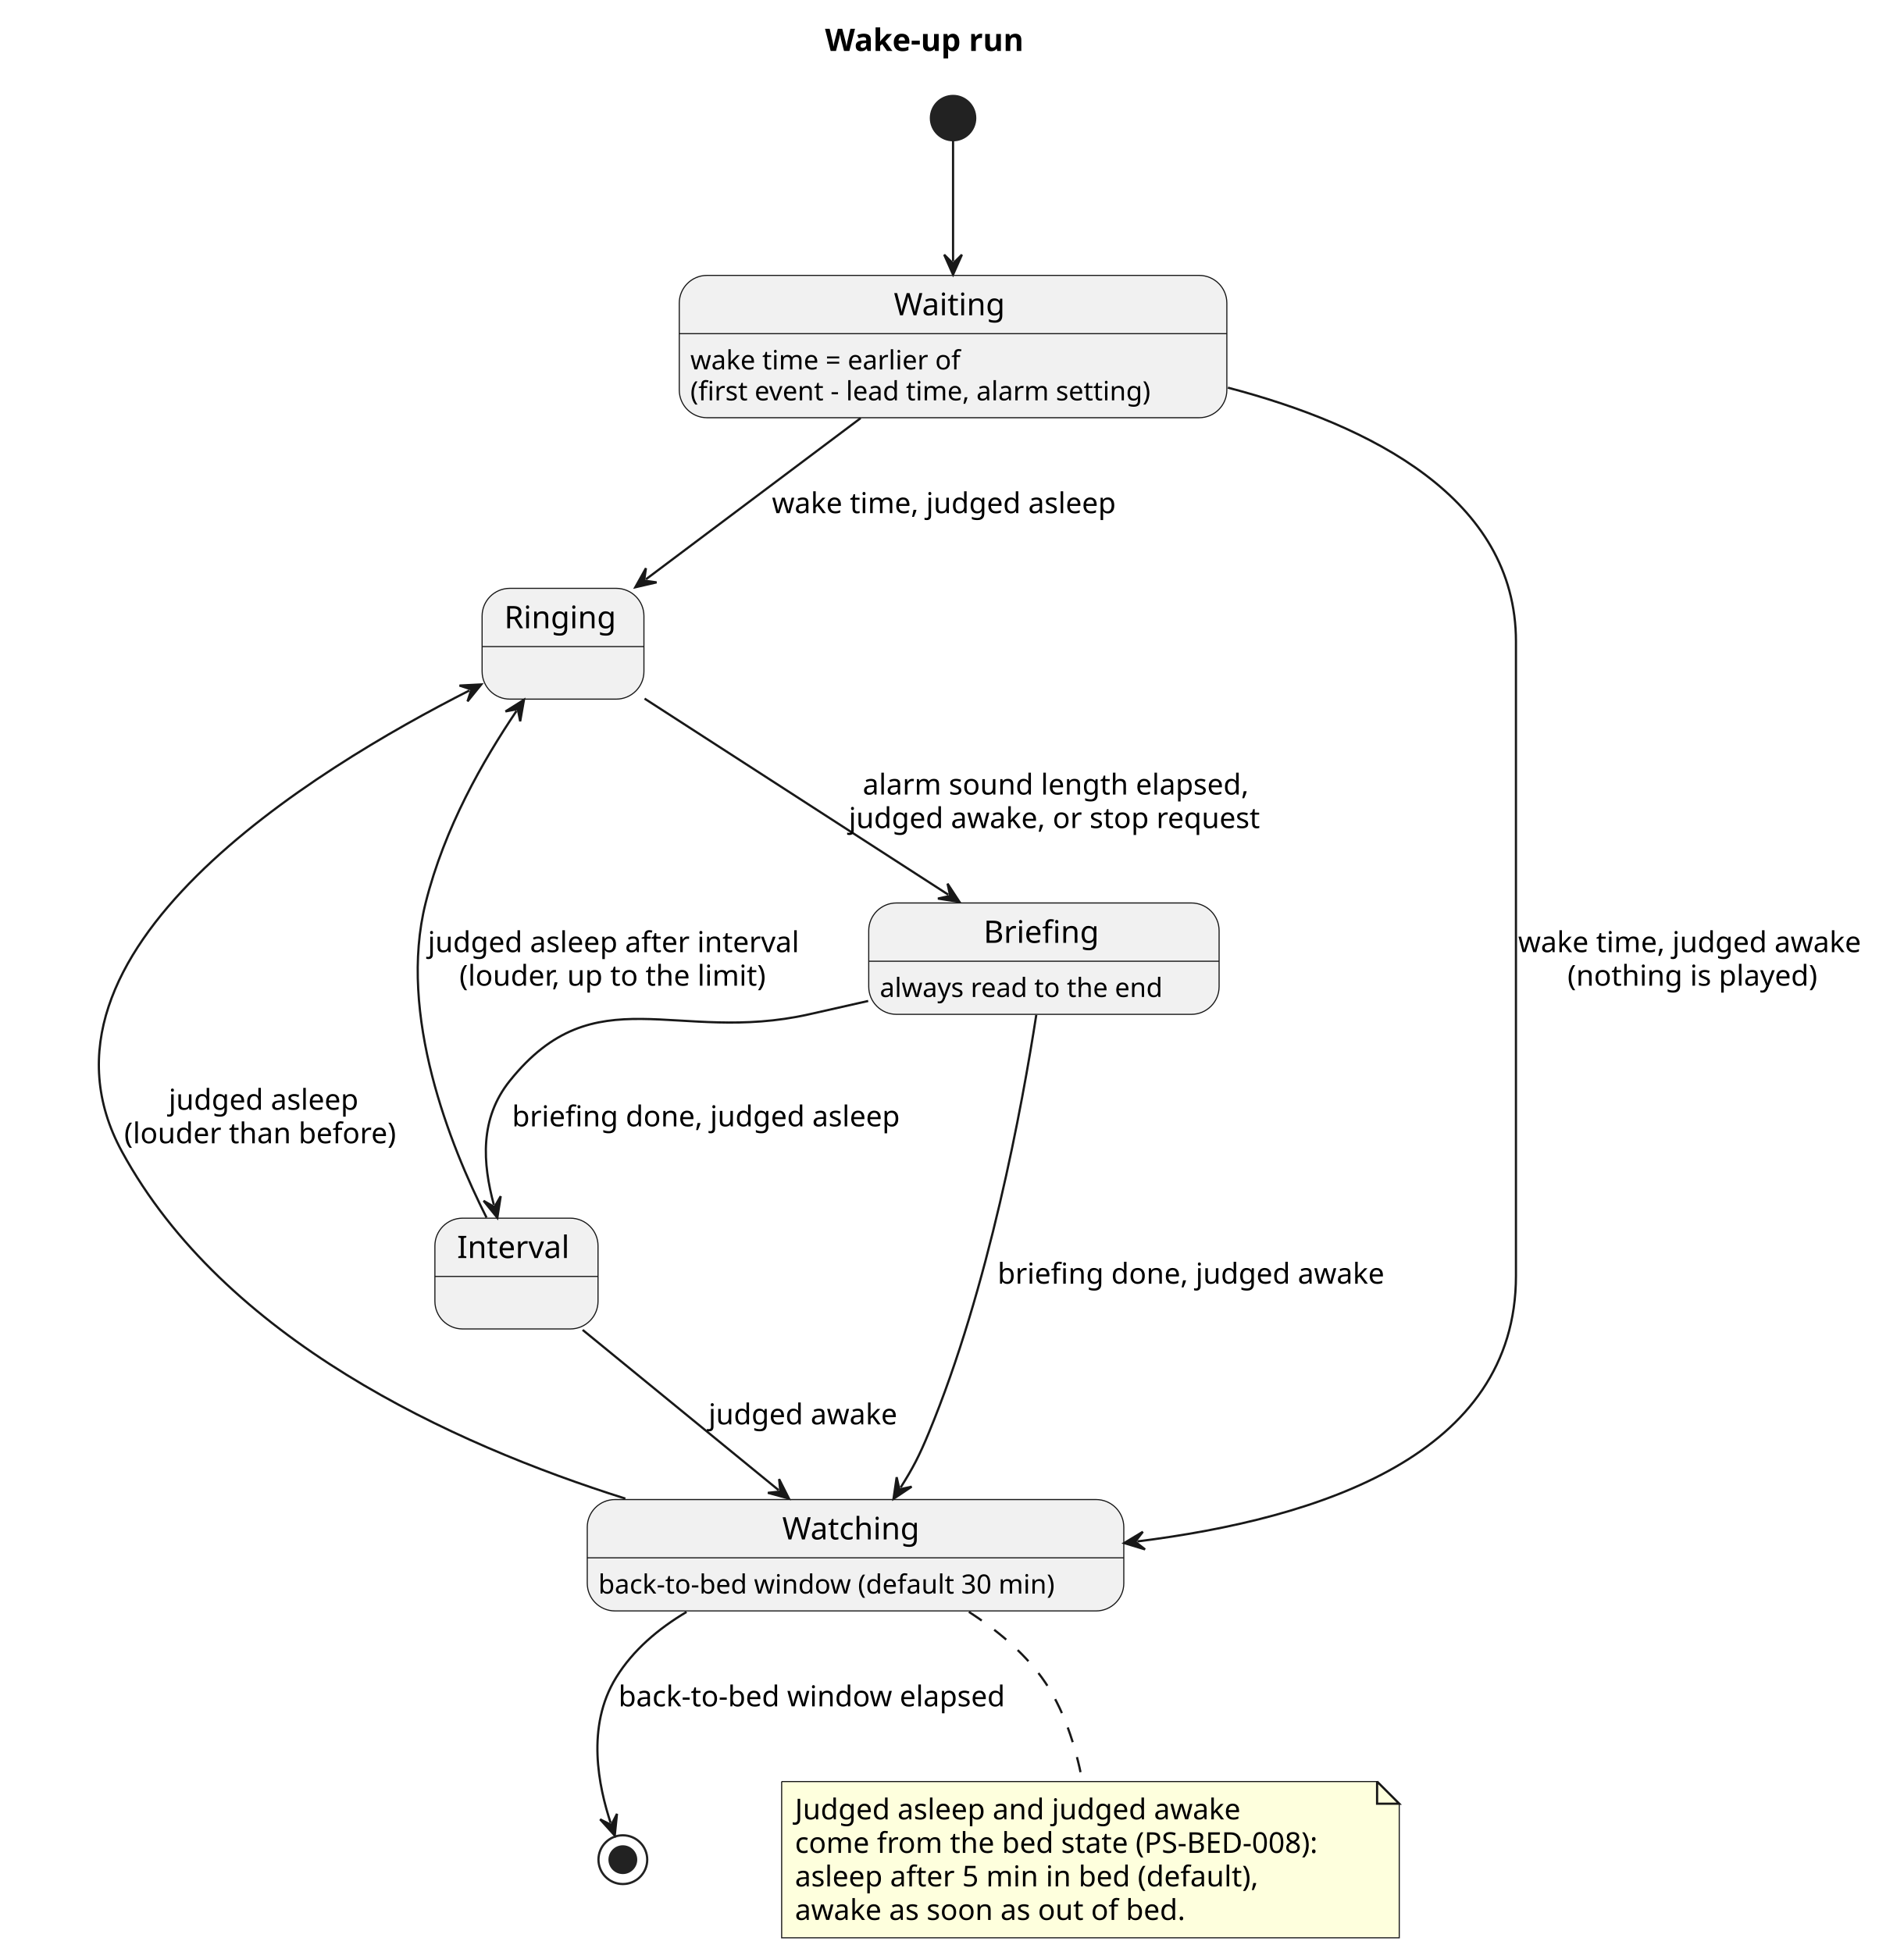
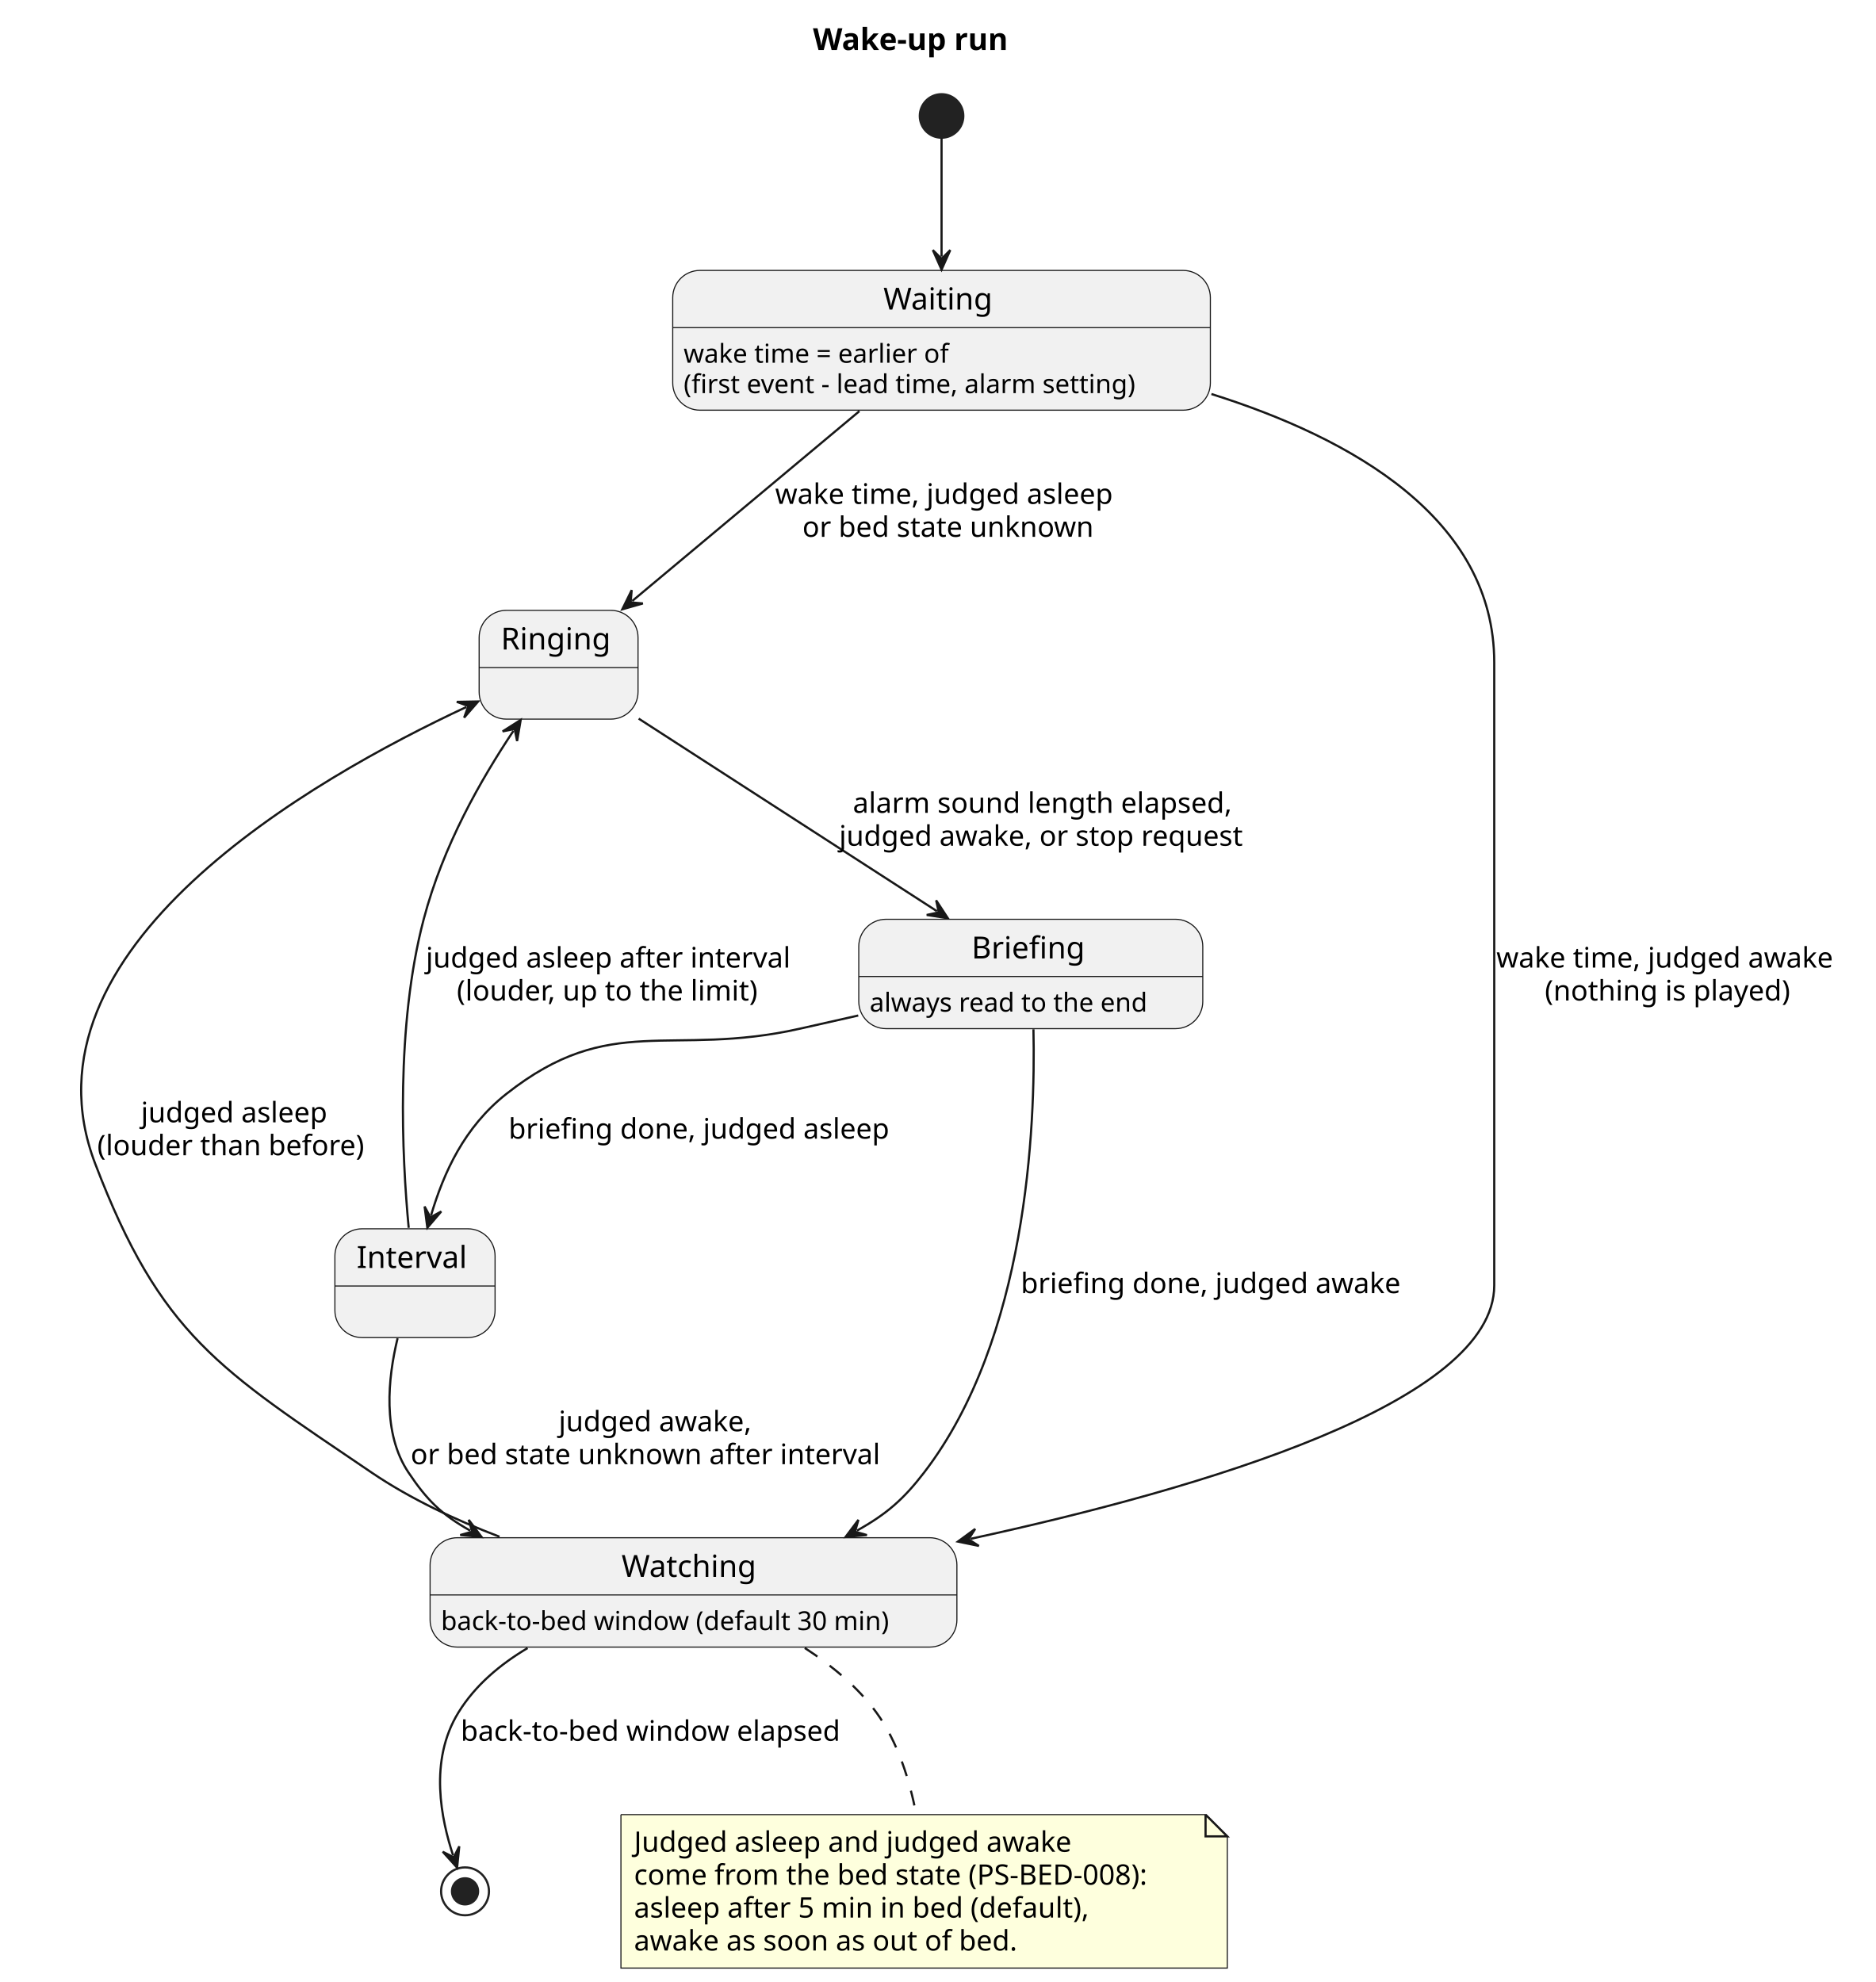
- <svg xmlns="http://www.w3.org/2000/svg" contentStyleType="text/css" data-diagram-type="STATE" height="881px" preserveAspectRatio="none" style="width:859px;height:881px;background:#FFFFFF;" version="1.1" viewBox="0 0 859 881" width="859px" zoomAndPan="magnify">
+ <svg xmlns="http://www.w3.org/2000/svg" contentStyleType="text/css" data-diagram-type="STATE" height="911px" preserveAspectRatio="none" style="width:862px;height:911px;background:#FFFFFF;" version="1.1" viewBox="0 0 862 911" width="862px" zoomAndPan="magnify">
  <defs />
  <g>
    <g class="title" data-source-line="1">
-       <text fill="#000000" font-family="sans-serif" font-size="14" font-weight="bold" lengthAdjust="spacing" textLength="101.206" x="372.283" y="22.995">Wake-up run</text>
+       <text fill="#000000" font-family="sans-serif" font-size="14" font-weight="bold" lengthAdjust="spacing" textLength="101.206" x="373.618" y="22.995">Wake-up run</text>
    </g>
-     <ellipse cx="430.05" cy="53.297" fill="#222222" rx="10" ry="10" style="stroke:#222222;stroke-width:1;" />
+     <ellipse cx="432.72" cy="53.297" fill="#222222" rx="10" ry="10" style="stroke:#222222;stroke-width:1;" />
    <g id="Waiting">
-       <rect fill="#F1F1F1" height="64.234" rx="12.5" ry="12.5" style="stroke:#181818;stroke-width:0.5;" width="247.086" x="306.51" y="124.297" />
-       <line style="stroke:#181818;stroke-width:0.5;" x1="306.51" x2="553.596" y1="150.594" y2="150.594" />
-       <text fill="#000000" font-family="sans-serif" font-size="14" lengthAdjust="spacing" textLength="53.45" x="403.328" y="142.292">Waiting</text>
-       <text fill="#000000" font-family="sans-serif" font-size="12" lengthAdjust="spacing" textLength="134.144" x="311.51" y="166.732">wake time = earlier of</text>
-       <text fill="#000000" font-family="sans-serif" font-size="12" lengthAdjust="spacing" textLength="227.086" x="311.51" y="180.701">(first event - lead time, alarm setting)</text>
+       <rect fill="#F1F1F1" height="64.234" rx="12.5" ry="12.5" style="stroke:#181818;stroke-width:0.5;" width="247.086" x="309.17" y="124.297" />
+       <line style="stroke:#181818;stroke-width:0.5;" x1="309.17" x2="556.256" y1="150.594" y2="150.594" />
+       <text fill="#000000" font-family="sans-serif" font-size="14" lengthAdjust="spacing" textLength="53.45" x="405.988" y="142.292">Waiting</text>
+       <text fill="#000000" font-family="sans-serif" font-size="12" lengthAdjust="spacing" textLength="134.144" x="314.17" y="166.732">wake time = earlier of</text>
+       <text fill="#000000" font-family="sans-serif" font-size="12" lengthAdjust="spacing" textLength="227.086" x="314.17" y="180.701">(first event - lead time, alarm setting)</text>
    </g>
    <g id="Ringing">
-       <rect fill="#F1F1F1" height="50" rx="12.5" ry="12.5" style="stroke:#181818;stroke-width:0.5;" width="73.026" x="217.54" y="265.537" />
-       <line style="stroke:#181818;stroke-width:0.5;" x1="217.54" x2="290.566" y1="291.834" y2="291.834" />
-       <text fill="#000000" font-family="sans-serif" font-size="14" lengthAdjust="spacing" textLength="53.026" x="227.54" y="283.532">Ringing</text>
+       <rect fill="#F1F1F1" height="50" rx="12.5" ry="12.5" style="stroke:#181818;stroke-width:0.5;" width="73.026" x="220.2" y="280.537" />
+       <line style="stroke:#181818;stroke-width:0.5;" x1="220.2" x2="293.226" y1="306.834" y2="306.834" />
+       <text fill="#000000" font-family="sans-serif" font-size="14" lengthAdjust="spacing" textLength="53.026" x="230.2" y="298.532">Ringing</text>
    </g>
    <g id="Watching">
-       <rect fill="#F1F1F1" height="50.266" rx="12.5" ry="12.5" style="stroke:#181818;stroke-width:0.5;" width="242.111" x="264.99" y="676.797" />
-       <line style="stroke:#181818;stroke-width:0.5;" x1="264.99" x2="507.101" y1="703.094" y2="703.094" />
-       <text fill="#000000" font-family="sans-serif" font-size="14" lengthAdjust="spacing" textLength="66.131" x="352.98" y="694.792">Watching</text>
-       <text fill="#000000" font-family="sans-serif" font-size="12" lengthAdjust="spacing" textLength="222.111" x="269.99" y="719.232">back-to-bed window (default 30 min)</text>
+       <rect fill="#F1F1F1" height="50.266" rx="12.5" ry="12.5" style="stroke:#181818;stroke-width:0.5;" width="242.111" x="197.66" y="706.797" />
+       <line style="stroke:#181818;stroke-width:0.5;" x1="197.66" x2="439.771" y1="733.094" y2="733.094" />
+       <text fill="#000000" font-family="sans-serif" font-size="14" lengthAdjust="spacing" textLength="66.131" x="285.65" y="724.792">Watching</text>
+       <text fill="#000000" font-family="sans-serif" font-size="12" lengthAdjust="spacing" textLength="222.111" x="202.66" y="749.232">back-to-bed window (default 30 min)</text>
    </g>
    <g id="Briefing">
-       <rect fill="#F1F1F1" height="50.266" rx="12.5" ry="12.5" style="stroke:#181818;stroke-width:0.5;" width="158.1" x="392" y="407.537" />
-       <line style="stroke:#181818;stroke-width:0.5;" x1="392" x2="550.1" y1="433.834" y2="433.834" />
-       <text fill="#000000" font-family="sans-serif" font-size="14" lengthAdjust="spacing" textLength="54.441" x="443.829" y="425.532">Briefing</text>
-       <text fill="#000000" font-family="sans-serif" font-size="12" lengthAdjust="spacing" textLength="138.1" x="397" y="449.972">always read to the end</text>
+       <rect fill="#F1F1F1" height="50.266" rx="12.5" ry="12.5" style="stroke:#181818;stroke-width:0.5;" width="158.1" x="394.67" y="422.537" />
+       <line style="stroke:#181818;stroke-width:0.5;" x1="394.67" x2="552.77" y1="448.834" y2="448.834" />
+       <text fill="#000000" font-family="sans-serif" font-size="14" lengthAdjust="spacing" textLength="54.441" x="446.499" y="440.532">Briefing</text>
+       <text fill="#000000" font-family="sans-serif" font-size="12" lengthAdjust="spacing" textLength="138.1" x="399.67" y="464.972">always read to the end</text>
    </g>
    <g id="Interval">
-       <rect fill="#F1F1F1" height="50" rx="12.5" ry="12.5" style="stroke:#181818;stroke-width:0.5;" width="73.614" x="196.24" y="549.797" />
-       <line style="stroke:#181818;stroke-width:0.5;" x1="196.24" x2="269.854" y1="576.094" y2="576.094" />
-       <text fill="#000000" font-family="sans-serif" font-size="14" lengthAdjust="spacing" textLength="53.614" x="206.24" y="567.792">Interval</text>
+       <rect fill="#F1F1F1" height="50" rx="12.5" ry="12.5" style="stroke:#181818;stroke-width:0.5;" width="73.614" x="153.91" y="564.797" />
+       <line style="stroke:#181818;stroke-width:0.5;" x1="153.91" x2="227.524" y1="591.094" y2="591.094" />
+       <text fill="#000000" font-family="sans-serif" font-size="14" lengthAdjust="spacing" textLength="53.614" x="163.91" y="582.792">Interval</text>
    </g>
-     <ellipse cx="281.05" cy="839.327" fill="none" rx="11" ry="11" style="stroke:#222222;stroke-width:1;" />
-     <ellipse cx="281.05" cy="839.327" fill="#222222" rx="6" ry="6" style="stroke:#222222;stroke-width:1;" />
+     <ellipse cx="213.72" cy="869.327" fill="none" rx="11" ry="11" style="stroke:#222222;stroke-width:1;" />
+     <ellipse cx="213.72" cy="869.327" fill="#222222" rx="6" ry="6" style="stroke:#222222;stroke-width:1;" />
    <g class="entity" data-entity="GMN2" data-source-line="19" data-uid="ent0003" id="entity_GMN2">
-       <path d="M352.71,804.067 L352.71,874.598 L631.393,874.598 L631.393,814.067 L621.393,804.067 L352.71,804.067" fill="#FEFFDD" style="stroke:#181818;stroke-width:0.5;" />
-       <path d="M621.393,804.067 L621.393,814.067 L631.393,814.067 L621.393,804.067" fill="#FEFFDD" style="stroke:#181818;stroke-width:1;" />
-       <text fill="#000000" font-family="sans-serif" font-size="13" lengthAdjust="spacing" textLength="215.109" x="358.71" y="821.134">Judged asleep and judged awake</text>
-       <text fill="#000000" font-family="sans-serif" font-size="13" lengthAdjust="spacing" textLength="257.683" x="358.71" y="836.267">come from the bed state (PS-BED-008):</text>
-       <text fill="#000000" font-family="sans-serif" font-size="13" lengthAdjust="spacing" textLength="227.532" x="358.71" y="851.399">asleep after 5 min in bed (default),</text>
-       <text fill="#000000" font-family="sans-serif" font-size="13" lengthAdjust="spacing" textLength="189.738" x="358.71" y="866.532">awake as soon as out of bed.</text>
+       <path d="M285.37,834.067 L285.37,904.598 L564.053,904.598 L564.053,844.067 L554.053,834.067 L285.37,834.067" fill="#FEFFDD" style="stroke:#181818;stroke-width:0.5;" />
+       <path d="M554.053,834.067 L554.053,844.067 L564.053,844.067 L554.053,834.067" fill="#FEFFDD" style="stroke:#181818;stroke-width:1;" />
+       <text fill="#000000" font-family="sans-serif" font-size="13" lengthAdjust="spacing" textLength="215.109" x="291.37" y="851.134">Judged asleep and judged awake</text>
+       <text fill="#000000" font-family="sans-serif" font-size="13" lengthAdjust="spacing" textLength="257.683" x="291.37" y="866.267">come from the bed state (PS-BED-008):</text>
+       <text fill="#000000" font-family="sans-serif" font-size="13" lengthAdjust="spacing" textLength="227.532" x="291.37" y="881.399">asleep after 5 min in bed (default),</text>
+       <text fill="#000000" font-family="sans-serif" font-size="13" lengthAdjust="spacing" textLength="189.738" x="291.37" y="896.532">awake as soon as out of bed.</text>
    </g>
    <g class="link" data-entity-1=".start." data-entity-2="Waiting" data-source-line="4" data-uid="lnk4" id="link_.start._Waiting">
-       <path d="M430.05,63.627 C430.05,77.227 430.05,97.117 430.05,117.947" fill="none" id="*start*-to-Waiting" style="stroke:#181818;stroke-width:1;" />
-       <polygon fill="#181818" points="430.05,123.947,434.05,114.947,430.05,118.947,426.05,114.947,430.05,123.947" style="stroke:#181818;stroke-width:1;" />
+       <path d="M432.72,63.627 C432.72,77.227 432.72,97.117 432.72,117.947" fill="none" id="*start*-to-Waiting" style="stroke:#181818;stroke-width:1;" />
+       <polygon fill="#181818" points="432.72,123.947,436.72,114.947,432.72,118.947,428.72,114.947,432.72,123.947" style="stroke:#181818;stroke-width:1;" />
    </g>
    <g class="link" data-entity-1="Waiting" data-entity-2="Ringing" data-source-line="6" data-uid="lnk6" id="link_Waiting_Ringing">
-       <path d="M388.34,188.727 C357.23,212.077 320.139,239.925 291.469,261.445" fill="none" id="Waiting-to-Ringing" style="stroke:#181818;stroke-width:1;" />
-       <polygon fill="#181818" points="286.67,265.047,296.269,262.843,290.669,262.045,291.467,256.445,286.67,265.047" style="stroke:#181818;stroke-width:1;" />
-       <text fill="#000000" font-family="sans-serif" font-size="13" lengthAdjust="spacing" textLength="167.229" x="348.33" y="231.604">wake time, judged asleep</text>
+       <path d="M394.96,188.977 C362.33,216.247 320.453,251.249 290.583,276.219" fill="none" id="Waiting-to-Ringing" style="stroke:#181818;stroke-width:1;" />
+       <polygon fill="#181818" points="285.98,280.067,295.451,277.363,289.816,276.86,290.32,271.226,285.98,280.067" style="stroke:#181818;stroke-width:1;" />
+       <text fill="#000000" font-family="sans-serif" font-size="13" lengthAdjust="spacing" textLength="167.229" x="356.25" y="231.604">wake time, judged asleep</text>
+       <text fill="#000000" font-family="sans-serif" font-size="13" lengthAdjust="spacing" textLength="142.2" x="368.764" y="246.737">or bed state unknown</text>
    </g>
    <g class="link" data-entity-1="Waiting" data-entity-2="Watching" data-source-line="7" data-uid="lnk8" id="link_Waiting_Watching">
-       <path d="M554.07,174.967 C618.55,191.857 684.05,224.917 684.05,289.537 C684.05,289.537 684.05,289.537 684.05,575.797 C684.05,656.597 595.713,685.351 513.213,695.691" fill="none" id="Waiting-to-Watching" style="stroke:#181818;stroke-width:1;" />
-       <polygon fill="#181818" points="507.26,696.437,516.688,699.287,512.221,695.815,515.693,691.349,507.26,696.437" style="stroke:#181818;stroke-width:1;" />
-       <text fill="#000000" font-family="sans-serif" font-size="13" lengthAdjust="spacing" textLength="166.721" x="685.05" y="429.734">wake time, judged awake</text>
-       <text fill="#000000" font-family="sans-serif" font-size="13" lengthAdjust="spacing" textLength="122.199" x="707.311" y="444.867">(nothing is played)</text>
+       <path d="M556.74,181.107 C621.22,201.387 686.72,238.287 686.72,304.537 C686.72,304.537 686.72,304.537 686.72,590.797 C686.72,644.637 553.283,683.992 446.093,707.292" fill="none" id="Waiting-to-Watching" style="stroke:#181818;stroke-width:1;" />
+       <polygon fill="#181818" points="440.23,708.567,449.874,710.564,445.116,707.505,448.175,702.746,440.23,708.567" style="stroke:#181818;stroke-width:1;" />
+       <text fill="#000000" font-family="sans-serif" font-size="13" lengthAdjust="spacing" textLength="166.721" x="687.72" y="444.734">wake time, judged awake</text>
+       <text fill="#000000" font-family="sans-serif" font-size="13" lengthAdjust="spacing" textLength="122.199" x="709.981" y="459.867">(nothing is played)</text>
    </g>
    <g class="link" data-entity-1="Ringing" data-entity-2="Briefing" data-source-line="8" data-uid="lnk10" id="link_Ringing_Briefing">
-       <path d="M290.86,315.307 C330.4,340.837 387.889,377.973 427.919,403.813" fill="none" id="Ringing-to-Briefing" style="stroke:#181818;stroke-width:1;" />
-       <polygon fill="#181818" points="432.96,407.067,427.568,398.825,428.759,404.355,423.229,405.546,432.96,407.067" style="stroke:#181818;stroke-width:1;" />
-       <text fill="#000000" font-family="sans-serif" font-size="13" lengthAdjust="spacing" textLength="185.828" x="389.293" y="358.604">alarm sound length elapsed,</text>
-       <text fill="#000000" font-family="sans-serif" font-size="13" lengthAdjust="spacing" textLength="198.434" x="382.99" y="373.737">judged awake, or stop request</text>
+       <path d="M293.53,330.307 C333.07,355.837 390.559,392.973 430.589,418.813" fill="none" id="Ringing-to-Briefing" style="stroke:#181818;stroke-width:1;" />
+       <polygon fill="#181818" points="435.63,422.067,430.238,413.825,431.429,419.355,425.899,420.546,435.63,422.067" style="stroke:#181818;stroke-width:1;" />
+       <text fill="#000000" font-family="sans-serif" font-size="13" lengthAdjust="spacing" textLength="185.828" x="391.953" y="373.604">alarm sound length elapsed,</text>
+       <text fill="#000000" font-family="sans-serif" font-size="13" lengthAdjust="spacing" textLength="198.434" x="385.65" y="388.737">judged awake, or stop request</text>
    </g>
    <g class="link" data-entity-1="Briefing" data-entity-2="Interval" data-source-line="10" data-uid="lnk12" id="link_Briefing_Interval">
-       <path d="M391.76,451.767 C382.75,453.807 373.7,455.857 365.05,457.797 C305.08,471.287 268.51,439.857 230.05,487.797 C216.31,504.927 217.783,524.952 222.853,543.822" fill="none" id="Briefing-to-Interval" style="stroke:#181818;stroke-width:1;" />
-       <polygon fill="#181818" points="224.41,549.617,225.938,539.887,223.113,544.788,218.212,541.963,224.41,549.617" style="stroke:#181818;stroke-width:1;" />
-       <text fill="#000000" font-family="sans-serif" font-size="13" lengthAdjust="spacing" textLength="186.062" x="231.05" y="508.364">briefing done, judged asleep</text>
+       <path d="M394.43,466.767 C385.42,468.807 376.37,470.857 367.72,472.797 C307.75,486.287 280.98,464.747 232.72,502.797 C213.27,518.127 203.943,538.997 198.113,558.567" fill="none" id="Briefing-to-Interval" style="stroke:#181818;stroke-width:1;" />
+       <polygon fill="#181818" points="196.4,564.317,202.803,556.833,197.827,559.525,195.136,554.549,196.4,564.317" style="stroke:#181818;stroke-width:1;" />
+       <text fill="#000000" font-family="sans-serif" font-size="13" lengthAdjust="spacing" textLength="186.062" x="233.72" y="523.364">briefing done, judged asleep</text>
    </g>
    <g class="link" data-entity-1="Briefing" data-entity-2="Watching" data-source-line="11" data-uid="lnk13" id="link_Briefing_Watching">
-       <path d="M467.6,458.087 C461.35,498.507 446.2,581.367 419.05,646.797 C414.83,656.967 412.074,662.374 406.384,671.384" fill="none" id="Briefing-to-Watching" style="stroke:#181818;stroke-width:1;" />
-       <polygon fill="#181818" points="403.18,676.457,411.368,670.983,405.85,672.229,404.604,666.711,403.18,676.457" style="stroke:#181818;stroke-width:1;" />
-       <text fill="#000000" font-family="sans-serif" font-size="13" lengthAdjust="spacing" textLength="185.555" x="450.14" y="579.364">briefing done, judged awake</text>
+       <path d="M474.95,473.097 C475.95,518.147 471.98,615.287 424.72,676.797 C415.27,689.087 407.512,695.907 393.832,703.527" fill="none" id="Briefing-to-Watching" style="stroke:#181818;stroke-width:1;" />
+       <polygon fill="#181818" points="388.59,706.447,398.399,705.562,392.958,704.014,394.506,698.573,388.59,706.447" style="stroke:#181818;stroke-width:1;" />
+       <text fill="#000000" font-family="sans-serif" font-size="13" lengthAdjust="spacing" textLength="185.555" x="469.13" y="594.364">briefing done, judged awake</text>
    </g>
    <g class="link" data-entity-1="Interval" data-entity-2="Ringing" data-source-line="12" data-uid="lnk14" id="link_Interval_Ringing">
-       <path d="M219.54,549.557 C203.21,517.167 179.41,458.007 192.05,407.537 C200.59,373.427 217.942,343.356 233.082,320.836" fill="none" id="Interval-to-Ringing" style="stroke:#181818;stroke-width:1;" />
-       <polygon fill="#181818" points="236.43,315.857,228.089,321.094,233.64,320.006,234.728,325.558,236.43,315.857" style="stroke:#181818;stroke-width:1;" />
-       <text fill="#000000" font-family="sans-serif" font-size="13" lengthAdjust="spacing" textLength="180.147" x="193.05" y="429.734">judged asleep after interval</text>
-       <text fill="#000000" font-family="sans-serif" font-size="13" lengthAdjust="spacing" textLength="151.677" x="207.285" y="444.867">(louder, up to the limit)</text>
+       <path d="M187.83,564.357 C184.72,531.497 181.81,471.537 194.72,422.537 C203.67,388.527 220.965,358.452 235.975,335.902" fill="none" id="Interval-to-Ringing" style="stroke:#181818;stroke-width:1;" />
+       <polygon fill="#181818" points="239.3,330.907,230.983,336.183,236.53,335.069,237.643,340.615,239.3,330.907" style="stroke:#181818;stroke-width:1;" />
+       <text fill="#000000" font-family="sans-serif" font-size="13" lengthAdjust="spacing" textLength="180.147" x="195.72" y="444.734">judged asleep after interval</text>
+       <text fill="#000000" font-family="sans-serif" font-size="13" lengthAdjust="spacing" textLength="151.677" x="209.955" y="459.867">(louder, up to the limit)</text>
    </g>
    <g class="link" data-entity-1="Interval" data-entity-2="Watching" data-source-line="13" data-uid="lnk15" id="link_Interval_Watching">
-       <path d="M262.91,600.227 C289.78,622.197 324.425,650.539 351.355,672.559" fill="none" id="Interval-to-Watching" style="stroke:#181818;stroke-width:1;" />
-       <polygon fill="#181818" points="356,676.357,351.565,667.563,352.129,673.192,346.501,673.756,356,676.357" style="stroke:#181818;stroke-width:1;" />
-       <text fill="#000000" font-family="sans-serif" font-size="13" lengthAdjust="spacing" textLength="90.829" x="319.71" y="642.864">judged awake</text>
+       <path d="M182.72,615.127 C178.24,633.597 175.67,658.797 187.72,676.797 C196.13,689.377 202.823,696.109 216.093,703.529" fill="none" id="Interval-to-Watching" style="stroke:#181818;stroke-width:1;" />
+       <polygon fill="#181818" points="221.33,706.457,215.427,698.573,216.966,704.017,211.523,705.556,221.33,706.457" style="stroke:#181818;stroke-width:1;" />
+       <text fill="#000000" font-family="sans-serif" font-size="13" lengthAdjust="spacing" textLength="94.961" x="256.745" y="657.864">judged awake,</text>
+       <text fill="#000000" font-family="sans-serif" font-size="13" lengthAdjust="spacing" textLength="231.01" x="188.72" y="672.997">or bed state unknown after interval</text>
    </g>
    <g class="link" data-entity-1="Watching" data-entity-2="Ringing" data-source-line="15" data-uid="lnk16" id="link_Watching_Ringing">
-       <path d="M282.19,676.367 C203.42,651.527 101.12,604.357 55.05,519.797 C6,429.777 141.79,347.173 211.83,311.623" fill="none" id="Watching-to-Ringing" style="stroke:#181818;stroke-width:1;" />
-       <polygon fill="#181818" points="217.18,308.907,207.344,309.413,212.721,311.17,210.965,316.547,217.18,308.907" style="stroke:#181818;stroke-width:1;" />
-       <text fill="#000000" font-family="sans-serif" font-size="13" lengthAdjust="spacing" textLength="91.336" x="76.118" y="500.864">judged asleep</text>
-       <text fill="#000000" font-family="sans-serif" font-size="13" lengthAdjust="spacing" textLength="131.473" x="56.05" y="515.997">(louder than before)</text>
+       <path d="M229.57,706.337 C209.28,698.607 188.49,688.857 170.72,676.797 C100.64,629.277 73.93,613.897 43.72,534.797 C6,436.057 143.893,357.835 214.333,324.955" fill="none" id="Watching-to-Ringing" style="stroke:#181818;stroke-width:1;" />
+       <polygon fill="#181818" points="219.77,322.417,209.923,322.599,215.239,324.532,213.307,329.848,219.77,322.417" style="stroke:#181818;stroke-width:1;" />
+       <text fill="#000000" font-family="sans-serif" font-size="13" lengthAdjust="spacing" textLength="91.336" x="64.788" y="515.864">judged asleep</text>
+       <text fill="#000000" font-family="sans-serif" font-size="13" lengthAdjust="spacing" textLength="131.473" x="44.72" y="530.997">(louder than before)</text>
    </g>
    <g class="link" data-entity-1="Watching" data-entity-2=".end." data-source-line="16" data-uid="lnk18" id="link_Watching_.end.">
-       <path d="M309.8,727.517 C297.17,735.007 285.71,744.667 278.05,757.067 C264.25,779.407 270.226,806.484 275.536,822.734" fill="none" id="Watching-to-*end*" style="stroke:#181818;stroke-width:1;" />
-       <polygon fill="#181818" points="277.4,828.437,278.407,818.64,275.847,823.684,270.802,821.125,277.4,828.437" style="stroke:#181818;stroke-width:1;" />
-       <text fill="#000000" font-family="sans-serif" font-size="13" lengthAdjust="spacing" textLength="186.266" x="279.05" y="770.134">back-to-bed window elapsed</text>
+       <path d="M242.47,757.517 C229.83,765.007 218.37,774.667 210.72,787.067 C196.92,809.407 202.896,836.484 208.206,852.734" fill="none" id="Watching-to-*end*" style="stroke:#181818;stroke-width:1;" />
+       <polygon fill="#181818" points="210.07,858.437,211.077,848.64,208.517,853.684,203.472,851.125,210.07,858.437" style="stroke:#181818;stroke-width:1;" />
+       <text fill="#000000" font-family="sans-serif" font-size="13" lengthAdjust="spacing" textLength="186.266" x="211.72" y="800.134">back-to-bed window elapsed</text>
    </g>
    <g class="link" data-entity-1="Watching" data-entity-2="GMN2" data-source-line="19" data-uid="lnk4" id="link_Watching_GMN2">
-       <path d="M437.2,727.477 C449.45,735.427 461.45,745.297 470.05,757.067 C479.97,770.637 485.42,788.407 488.41,803.877" fill="none" id="Watching-GMN2" style="stroke:#181818;stroke-width:1;stroke-dasharray:7,7;" />
+       <path d="M369.87,757.477 C382.11,765.427 394.11,775.297 402.72,787.067 C412.64,800.637 418.08,818.407 421.07,833.877" fill="none" id="Watching-GMN2" style="stroke:#181818;stroke-width:1;stroke-dasharray:7,7;" />
    </g>
  </g>
</svg>
